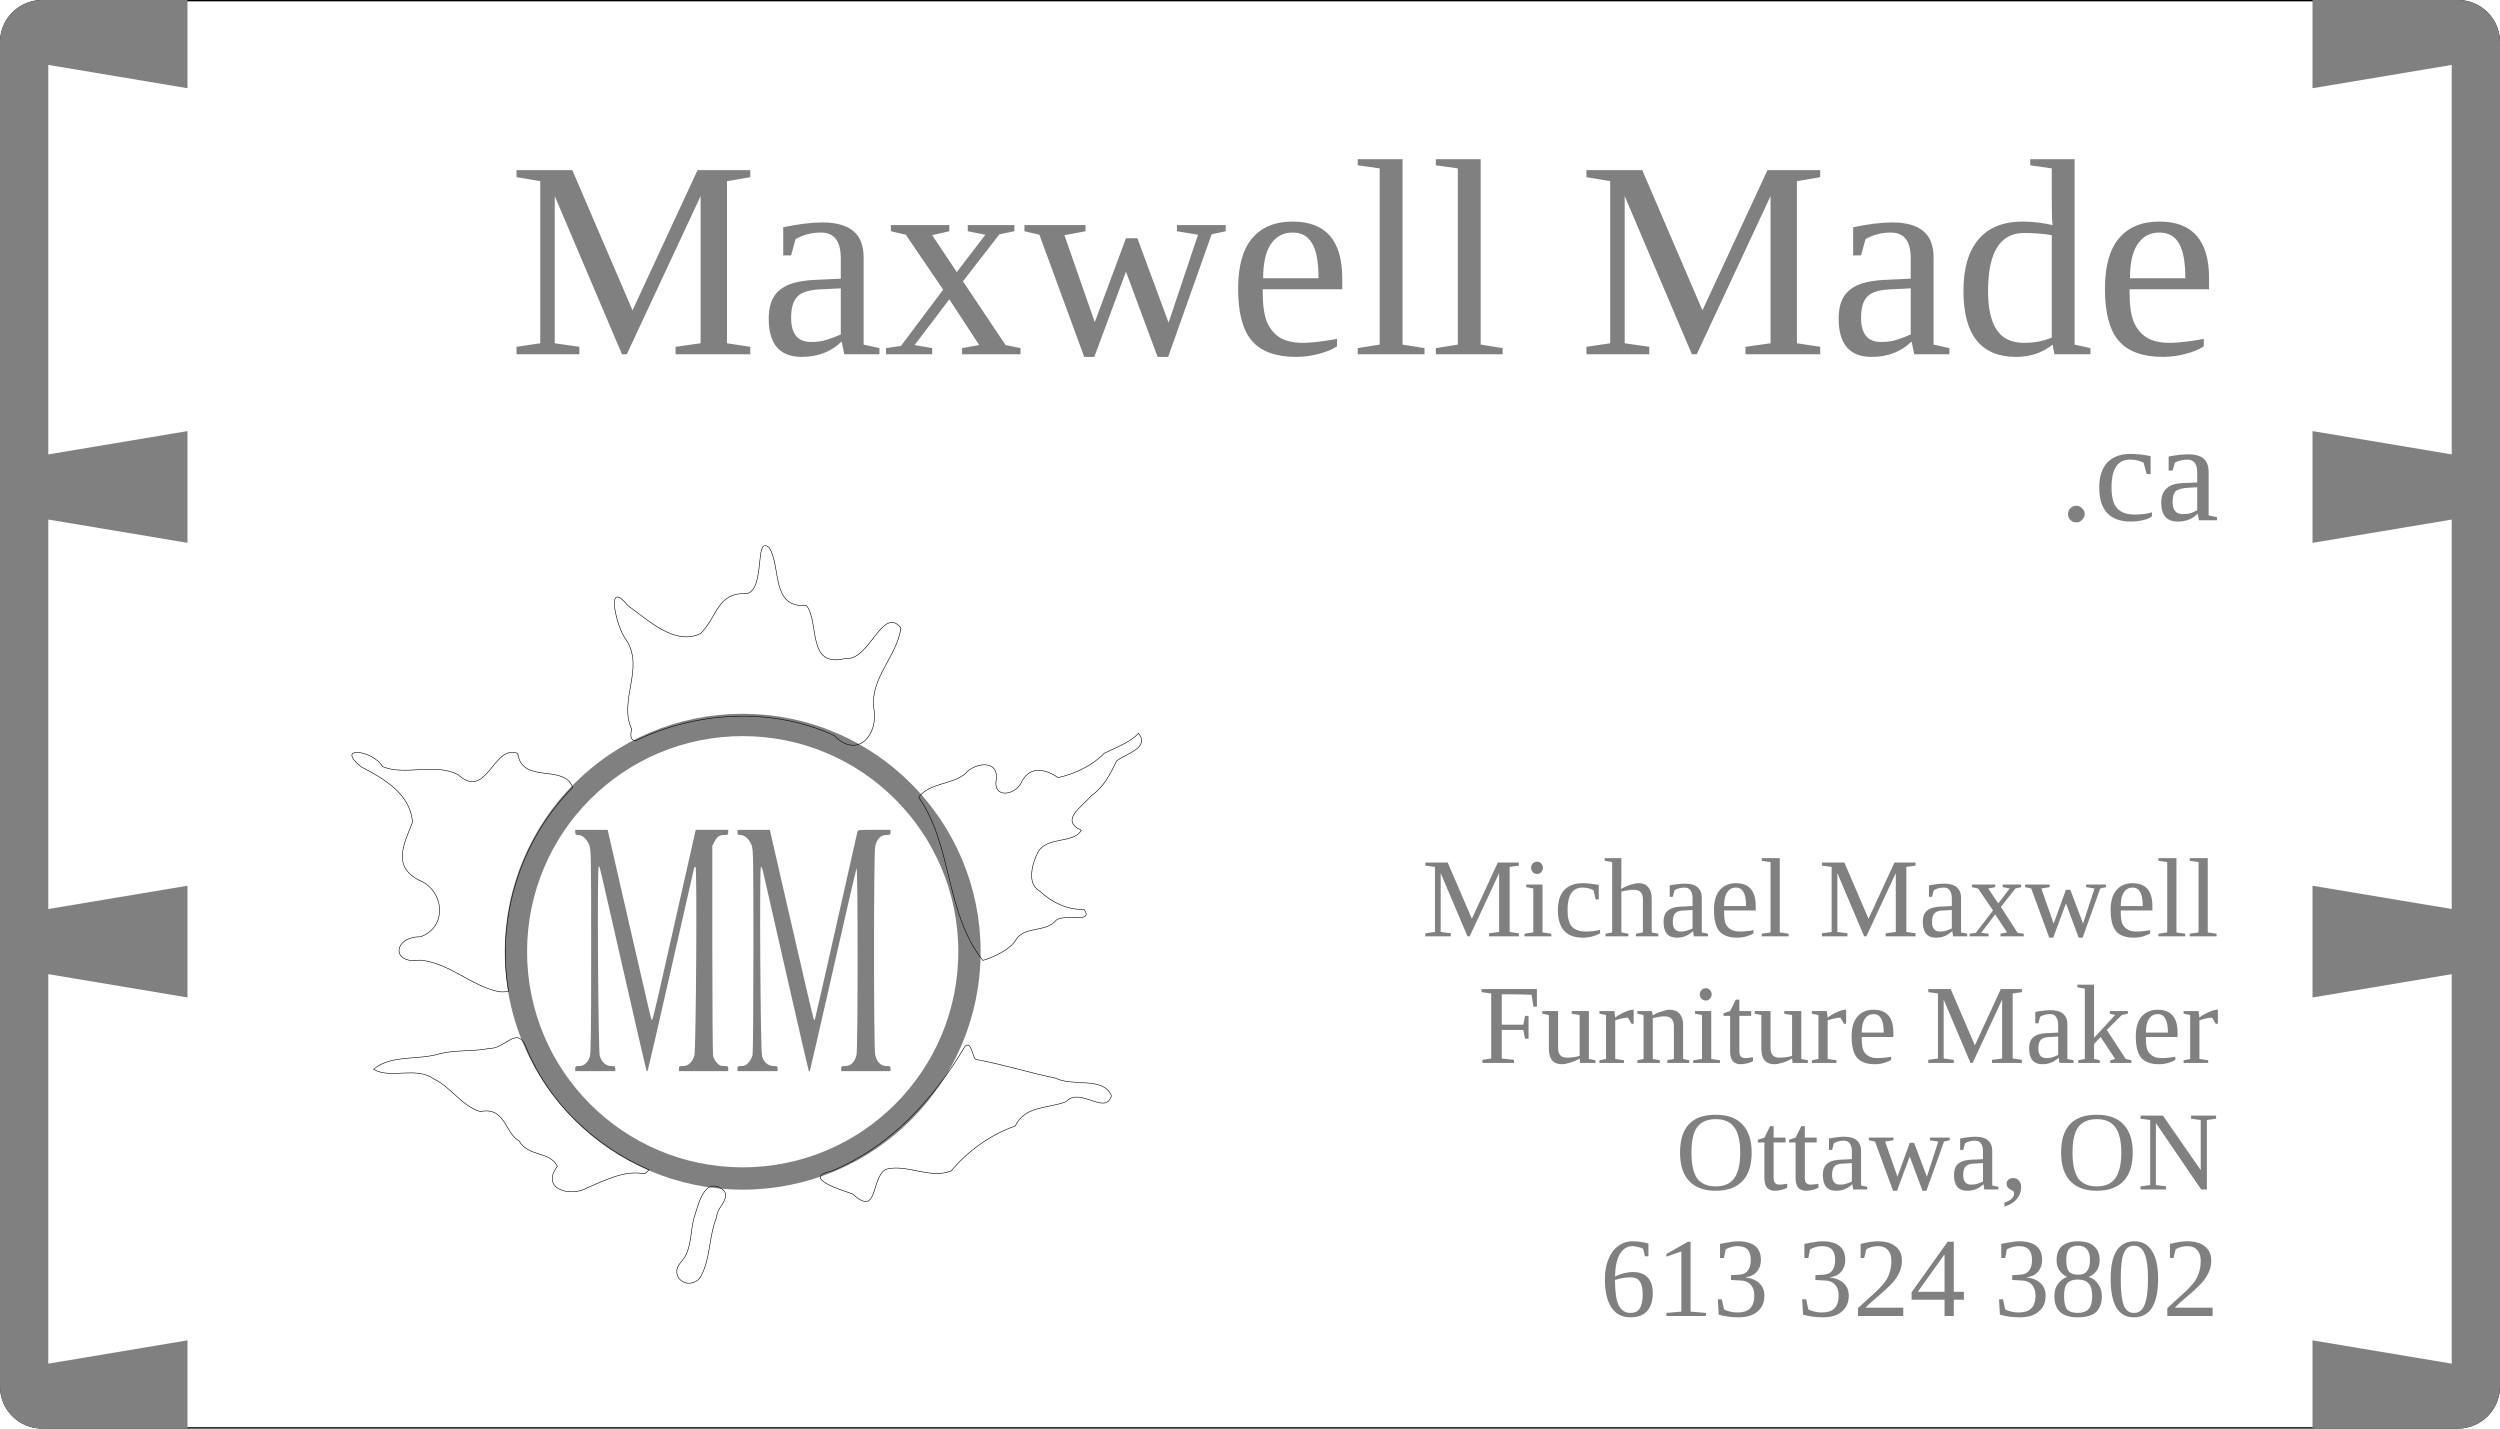
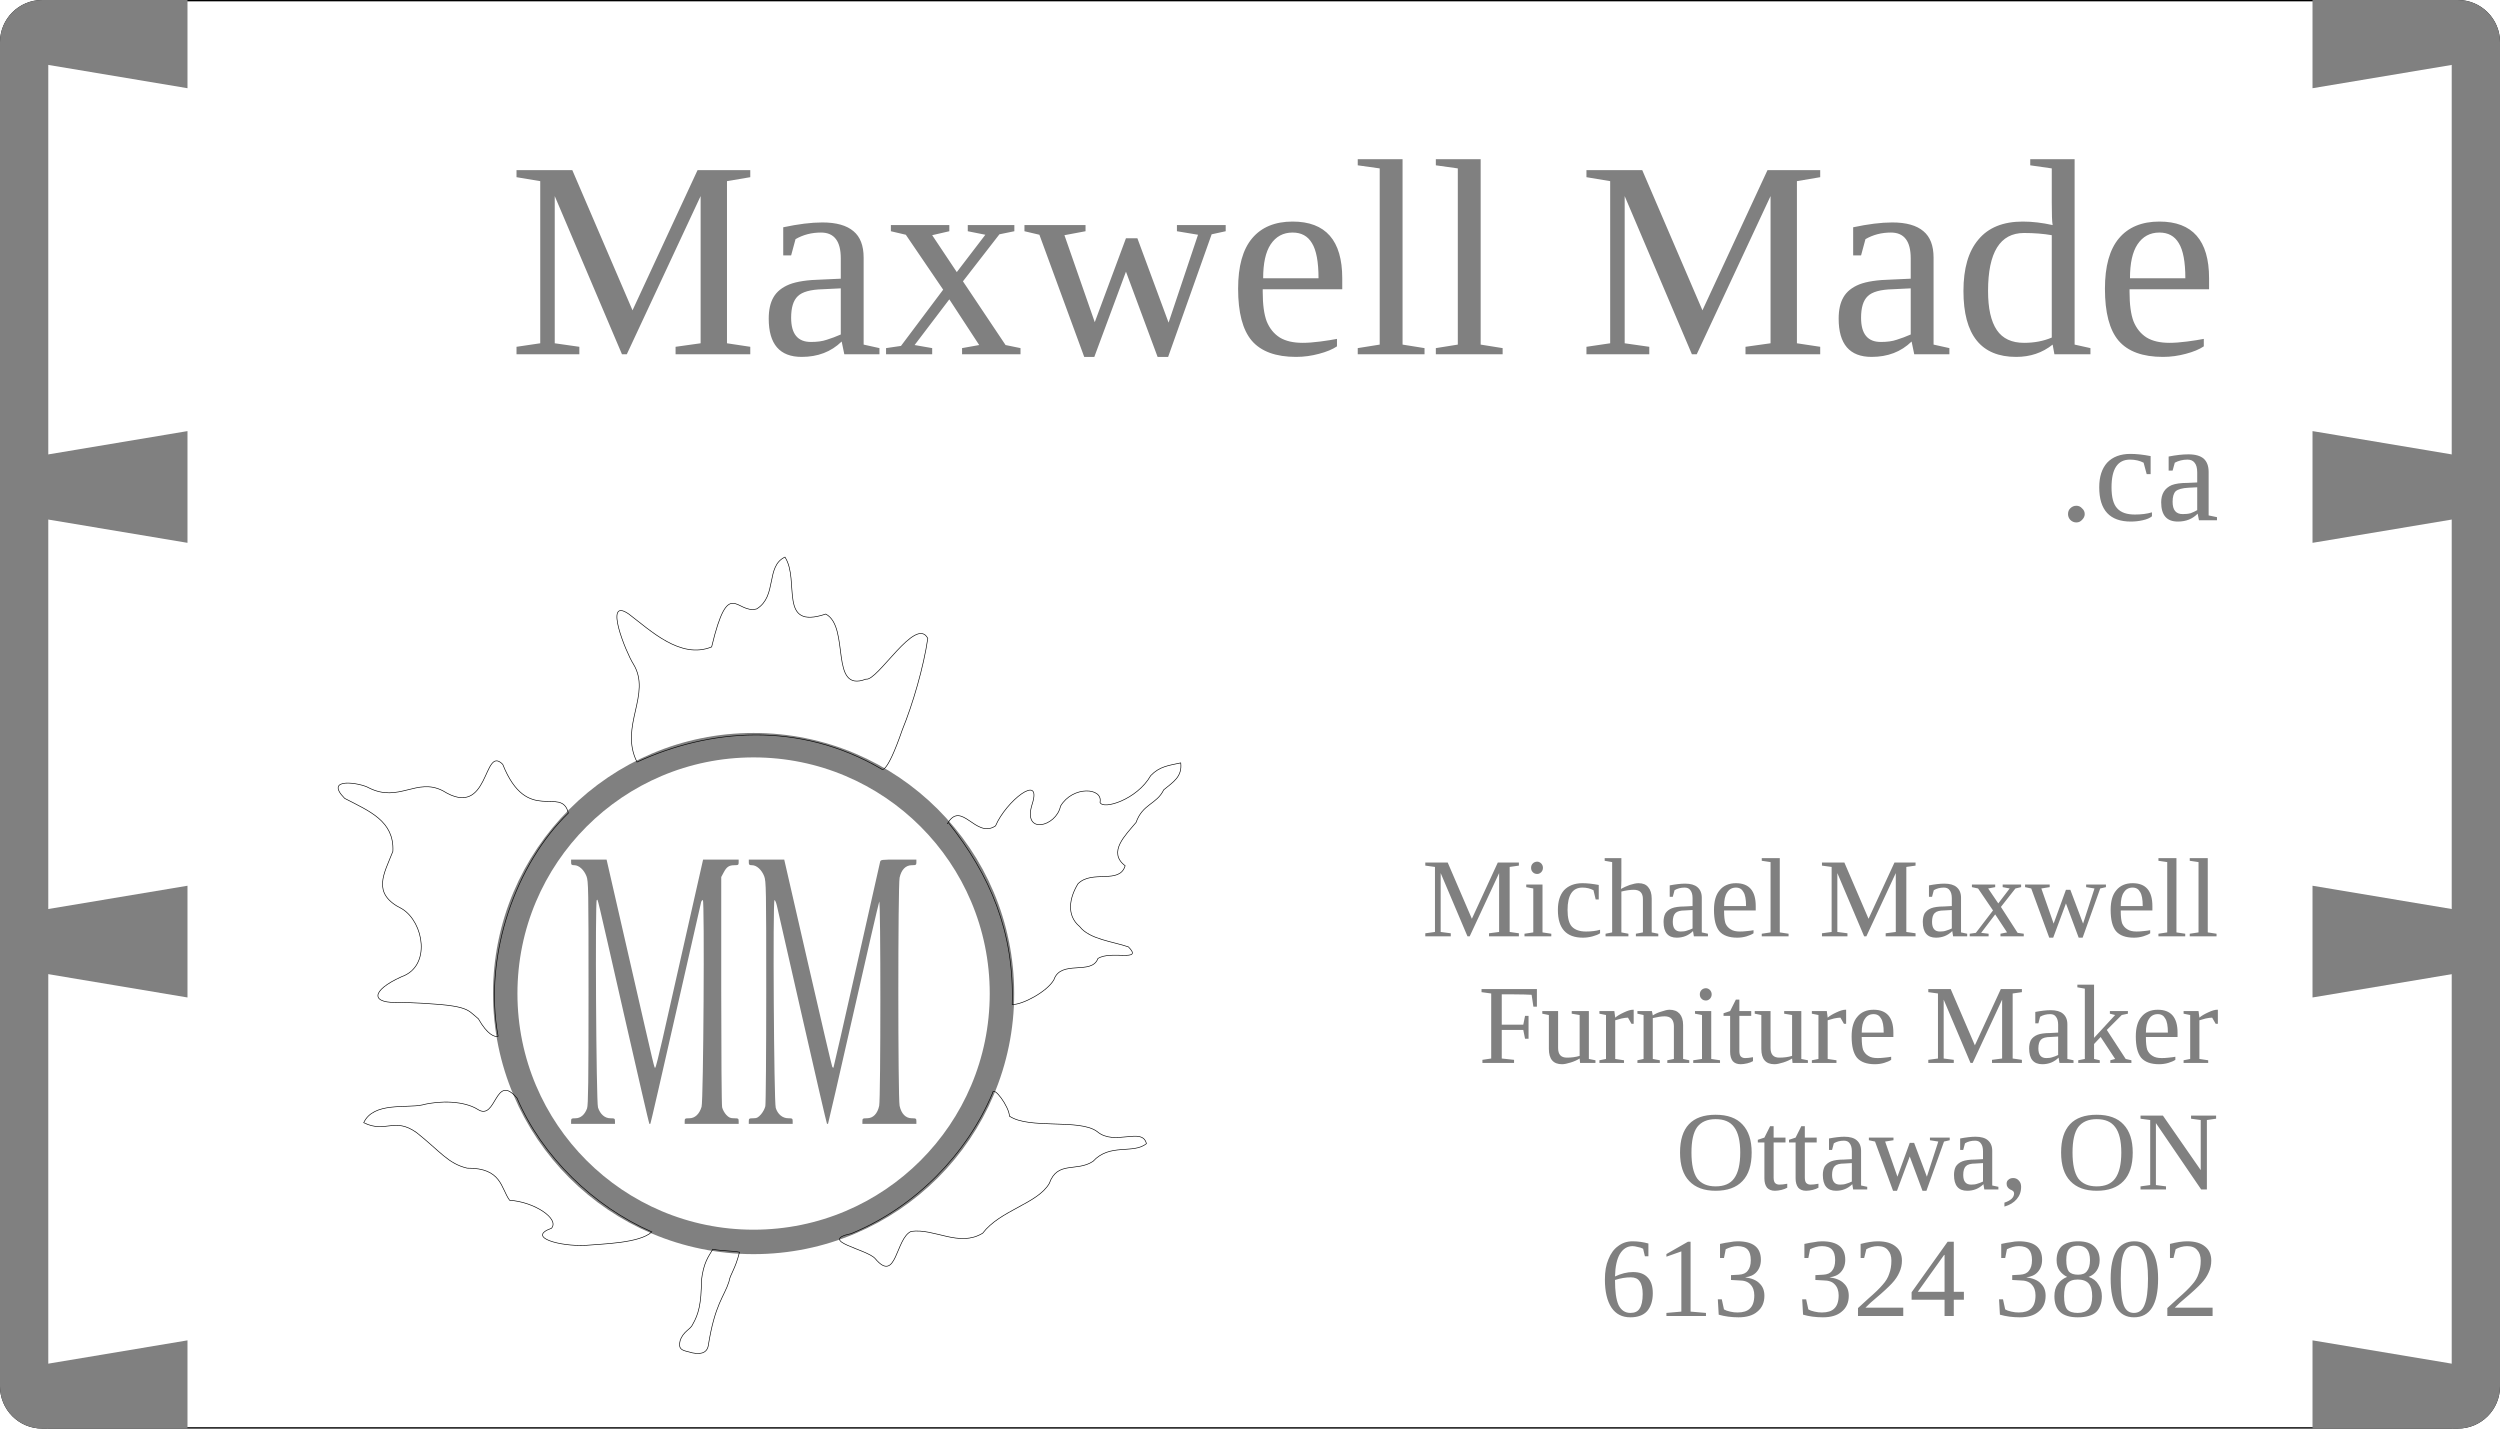
<svg xmlns="http://www.w3.org/2000/svg" width="88.9" height="50.8" viewBox="0 0 88.9 50.8">
  <defs>
    <clipPath id="d0">
      <rect x="0" y="0" width="88.9" height="50.8" rx="1.5" ry="1.5" />
    </clipPath>
  </defs>
  <text x="78.9" y="12.6" font-size="10" text-anchor="end" font-family="Times New Roman" fill="grey" stroke="none" style="font-feature-settings: 'smcp';">Maxwell Made</text>
  <text x="78.9" y="18.5" font-size="5" text-anchor="end" font-family="Times New Roman" fill="grey" stroke="none">.ca</text>
  <text x="78.9" y="46.8" font-size="4" text-anchor="end" font-family="Times New Roman" fill="grey" stroke="none" style="font-feature-settings: 'smcp';">613 324 3802</text>
  <text x="78.9" y="42.3" font-size="4" text-anchor="end" font-family="Times New Roman" fill="grey" stroke="none" style="font-feature-settings: 'smcp';">Ottawa, ON</text>
  <text x="78.9" y="37.8" font-size="4" text-anchor="end" font-family="Times New Roman" fill="grey" stroke="none" style="font-feature-settings: 'smcp';">Furniture Maker</text>
  <text x="78.9" y="33.3" font-size="4" text-anchor="end" font-family="Times New Roman" fill="grey" stroke="none" style="font-feature-settings: 'smcp';">Michael Maxwell</text>
-   <g transform="translate(11.5, 18.4) scale(0.21)">
-     <circle cx="71.0" cy="73.539" r="38.4" stroke-width="1mm" stroke="grey" fill="none" />
-     <path d="m 31.363,80.238 c -2.14,-12.353 1.987,-25.647 10.856,-34.53 -1.565,-4.086 -8.526,-0.433 -9.318,-5.752 -4.132,-1.622 -5.228,8.061 -10.084,3.608 -4.07,-2.084 -8.832,0.25 -12.802,-1.37 -1.559,-2.765 -8.153,-3.651 -3.637,0.028 3.82,1.982 8.372,4.58 8.713,9.4 -1.337,3.466 -3.609,7.482 1.201,9.85 4.219,1.742 4.741,7.938 0.134,9.54 -4.627,-0.029 -5.013,4.749 0.004,3.949 4.9,0.498 8.553,4.331 13.229,5.339 0.567,0.067 1.145,0.057 1.705,-0.062 z" fill="none" stroke="black" stroke-width="0.001in" />
-     <path d="m 52.208,35.86 c -2.294,-4.87 2.222,-10.342 -0.93,-15.119 -1.678,-2.074 -3.634,-10.673 0.293,-5.802 3.408,2.417 7.96,6.864 12.311,4.713 2.889,-2.871 2.791,-7.006 7.773,-6.74 3.323,-0.75 1.229,-10.102 3.872,-7.763 2.063,3.6 0.209,10.15 6.308,9.791 2.211,3.058 0.01,10.543 6.517,8.955 4.12,0.511 6.291,-9.07 9.442,-5.196 -0.643,4.79 -5.152,8.405 -4.612,13.51 0.927,4.566 -2.728,8.816 -6.694,4.714 -10.577,-4.848 -23.265,-4.101 -33.652,0.898 -1.009,-0.052 -0.797,-1.328 -0.627,-1.96 z" fill="none" stroke="black" stroke-width="0.001in" />
-     <path d="m 100.802,47.384 c 1.899,-2.521 5.56,-2.055 7.899,-3.999 1.497,-1.83 5.61,-2.47 5.242,0.909 -0.669,3.516 3.455,2.733 4.369,0.347 1.442,-2.67 4.05,-1.978 6.108,-0.584 2.849,-0.641 5.756,-2.01 7.84,-4.142 2.044,-0.987 4.399,-1.872 5.772,-3.356 1.974,2.501 -2.228,3.45 -3.718,4.684 -1.083,2.246 -2.134,4.381 -4.317,5.909 -1.53,1.868 -5.368,4.121 -1.648,5.831 -1.391,2.317 -5.742,0.973 -7.331,3.65 -0.965,1.876 -1.987,5.391 0.263,6.628 2.11,1.955 4.611,3.166 7.531,3.135 1.727,2.4 -3.374,0.669 -4.719,1.802 -1.778,2.154 -5.29,0.943 -6.801,3.275 -1.035,1.847 -4.328,3.185 -5.621,3.534 -6.412,-8.024 -5.065,-19.299 -10.869,-27.622" fill="none" stroke="black" stroke-width="0.001in" />
-     <path d="m 110.417,91.765 c 4.575,0.822 9.039,2.266 13.552,3.179 2.993,1.511 8.124,-0.317 9.475,2.985 -1.037,3.448 -5.293,-1.623 -7.723,1.023 -3.123,1.188 -6.842,0.603 -8.576,4.1 -4.35,1.543 -7.964,4.223 -10.866,7.613 -3.659,1.418 -7.433,-1.244 -11.052,-0.282 -2.581,1.498 -1.234,8.211 -5.581,4.195 -2.185,-0.782 -8.776,-2.801 -3.524,-3.921 9.749,-4.029 17.245,-12.127 22.51,-21.08 1.071,-1.053 1.296,1.787 1.784,2.189 z" fill="none" stroke="black" stroke-width="0.001in" />
-     <path d="m 66.597,118.457 c -1.331,3.206 -0.999,6.886 -2.642,9.986 -0.554,1.13 -2.114,1.614 -3.179,0.907 -0.873,-0.491 -1.201,-1.683 -0.707,-2.554 0.392,-0.726 1.071,-1.26 1.376,-2.044 0.999,-2.148 0.708,-4.617 1.527,-6.82 0.474,-1.449 0.836,-3.034 1.904,-4.181 0.577,-0.648 1.584,-0.694 2.287,-0.229 0.533,0.26 1.029,0.745 0.951,1.392 -0.164,1.31 -1.485,2.193 -1.518,3.544 z" fill="none" stroke="black" stroke-width="0.001in" />
-     <path d="m 54.381,111.153 c -3.429,-0.673 -6.541,1.073 -9.584,2.304 -2.885,1.757 -8.104,0.282 -5.186,-3.557 -1.238,-2.638 -4.89,-1.571 -6.472,-4.327 -2.402,-1.24 -2.288,-5.848 -6.559,-4.965 -3.075,-0.868 -4.942,-4.104 -7.824,-5.499 -3.062,-2.239 -7.312,0.066 -10.262,-1.658 2.894,-2.505 7.546,-1.514 11.152,-2.62 2.799,-0.732 5.657,-0.336 8.507,-0.924 2.592,0.132 4.769,-4.106 6.232,-0.019 3.787,9.245 11.623,16.631 20.741,20.579 l -0.337,0.377 z" fill="none" stroke="black" stroke-width="0.001in" />
+   <g transform="translate(10.5, 18.4) scale(0.23)">
+     <circle cx="70.859" cy="73.611" r="38.4" stroke-width="1mm" stroke="grey" fill="none" />
+     <path d="m 67.053,118.153 c -0.744,2.358 -2.172,3.408 -3.207,9.943 -0.228,1.13 -1.288,1.462 -3.049,0.907 -1.091,-0.252 -1.614,-0.466 -1.293,-1.728 0.479,-1.465 1.637,-1.739 1.941,-2.522 0.89,-1.54 1.338,-3.161 1.353,-6.799 0.322,-2.732 1.067,-3.641 1.751,-4.803 1.356,0.265 3.354,0.252 4.131,0.448 -0.686,2.744 -1.42,3.334 -1.627,4.555 z" fill="none" stroke="black" stroke-width="0.001in" />
+     <path d="m 110.417,92.564 c 3.07,2.083 10.843,0.358 13.552,2.38 2.711,2.315 6.993,-0.774 7.628,1.876 -2.058,1.666 -5.641,-0.123 -8.267,2.74 -2.514,1.666 -5.495,-0.136 -6.75,3.405 -1.821,3.149 -7.584,4.125 -10.301,7.7 -3.659,2.218 -7.402,-0.782 -11.052,-0.282 -2.427,1.037 -2.249,8.18 -5.581,4.195 -1.294,-1.458 -8.928,-2.736 -3.676,-3.856 10.01,-4.137 17.916,-12.389 21.828,-21.712 0.126,-1.287 2.589,2.127 2.618,3.554 z" fill="none" stroke="black" stroke-width="0.001in" />
+     <path d="m 100.802,47.384 c 2.204,-3.825 4.387,2.379 7.464,0.305 1.628,-3.83 7.219,-8.252 5.677,-3.395 -1.582,4.864 3.716,3.559 4.369,0.347 1.877,-3.191 6.615,-2.891 6.108,-0.584 0.458,1.185 5.712,-0.402 7.84,-4.142 1.349,-1.422 2.79,-1.568 4.642,-1.965 0.235,2.153 -1.141,2.928 -2.631,4.162 -1.083,2.246 -3.264,2.164 -4.273,5.04 -1.617,1.955 -4.455,4.599 -1.692,6.701 -0.869,2.925 -5.09,0.582 -7.288,2.781 -1.313,2.137 -1.856,4.869 0.263,6.628 1.501,1.955 5.089,2.297 7.531,3.135 2.379,2.4 -2.765,0.495 -4.719,1.802 -0.953,2.632 -5.725,0.117 -6.801,3.275 -1.035,1.847 -4.872,3.881 -6.447,3.838 0.348,-11.241 -3.434,-20.016 -9.848,-28.1" fill="none" stroke="black" stroke-width="0.001in" />
+     <path d="m 52.261,22.647 c -1.124,-1.766 -4.68,-10.488 -0.691,-7.708 3.285,2.479 7.96,7.048 12.803,5.081 2.643,-11.048 3.836,-4.977 6.974,-5.879 3.2,-1.98 1.352,-6.598 4.363,-8.009 2.37,3.661 -1.144,11.318 6.308,8.807 3.809,2.013 0.502,12.264 6.21,10.062 1.784,0.388 7.705,-9.87 9.565,-6.303 -0.643,4.422 -2.324,10.188 -3.936,14.125 -2.516,7.271 -3.22,6.074 -3.22,6.074 C 77.842,31.407 63.96,32.698 52.835,37.82 50.043,32.252 55.156,27.358 52.261,22.647 Z" fill="none" stroke="black" stroke-width="0.001in" />
+     <path d="M 31.363,80.238 C 29.006,67.537 34.263,53.373 42.219,45.708 c -1.044,-4.347 -6.353,1.958 -10.144,-7.535 -3.088,-3.144 -1.967,8.67 -9.258,4.086 -4.07,-2.084 -6.789,1.902 -11.454,-0.458 -1.298,-0.766 -7.023,-1.695 -3.724,1.637 3.82,1.982 7.676,3.493 7.452,8.183 -1.337,3.466 -3.392,6.526 1.418,8.894 3.393,2.089 4.524,8.894 -0.084,10.497 -4.757,2.145 -4.969,4.271 0.004,3.949 10.595,0.411 9.944,0.983 11.882,2.557 1.393,2.458 2.493,2.839 3.053,2.72 z" fill="none" stroke="black" stroke-width="0.001in" />
+     <path d="m 44.884,112.545 c -3.928,0.192 -9.191,-1.239 -5.273,-2.644 1.283,-1.464 -2.673,-4.092 -6.472,-4.327 -1.358,-1.848 -1.201,-5.022 -6.559,-4.965 -2.945,-0.694 -4.159,-2.582 -7.824,-5.499 -3.453,-2.456 -4.748,0.153 -8.175,-1.528 1.502,-3.244 6.59,-2.21 9.066,-2.751 2.799,-0.732 6.527,-0.597 8.55,0.684 2.939,1.914 2.639,-5.844 6.102,-1.715 3.874,9.071 11.884,16.761 20.828,20.666 -1.869,1.757 -7.672,1.846 -10.242,2.078 z" fill="none" stroke="black" stroke-width="0.001in" />
    <path d="m 42.644,93.33 c 0,-0.389 0.071,-0.435 0.672,-0.435 0.798,0 1.451,-0.558 1.798,-1.537 0.179,-0.506 0.226,-4.179 0.226,-17.852 0,-16.237 -0.018,-17.261 -0.317,-18.036 -0.38,-0.984 -1.167,-1.7 -1.87,-1.7 -0.426,0 -0.508,-0.07 -0.508,-0.435 v -0.435 h 2.743 2.743 l 3.616,15.78 c 4.043,17.64 3.744,16.389 3.913,16.389 0.069,0 0.571,-1.976 1.116,-4.391 0.545,-2.415 2.179,-9.653 3.633,-16.085 l 2.643,-11.694 h 2.75 2.75 v 0.435 c 0,0.382 -0.075,0.435 -0.62,0.435 -0.858,0 -1.228,0.24 -1.683,1.093 l -0.392,0.733 v 17.476 c 0,9.612 0.061,17.764 0.136,18.115 0.075,0.352 0.36,0.88 0.635,1.174 0.4,0.428 0.64,0.534 1.212,0.534 0.644,0 0.713,0.042 0.713,0.435 v 0.435 h -4.173 -4.173 v -0.435 c 0,-0.393 0.068,-0.435 0.713,-0.435 0.872,0 1.561,-0.645 1.898,-1.776 0.286,-0.962 0.478,-31.958 0.198,-31.958 -0.097,0 -0.216,0.137 -0.265,0.304 -0.049,0.167 -1.816,7.928 -3.926,17.246 -2.111,9.318 -3.876,16.98 -3.922,17.026 -0.047,0.047 -0.123,0.047 -0.169,5.3e-4 -0.046,-0.046 -1.808,-7.66 -3.915,-16.918 -4.477,-19.677 -3.997,-17.659 -4.203,-17.659 -0.272,0 -0.089,31.22 0.188,32.069 0.34,1.042 1.057,1.666 1.915,1.666 0.64,0 0.709,0.042 0.709,0.435 v 0.435 h -3.391 -3.391 z" fill="grey" stroke="none" />
    <path d="m 70.118,93.33 c 0,-0.389 0.071,-0.435 0.678,-0.435 0.556,0 0.773,-0.109 1.209,-0.605 0.292,-0.333 0.594,-0.9 0.67,-1.261 0.076,-0.361 0.139,-8.324 0.139,-17.697 0,-16.069 -0.018,-17.088 -0.317,-17.862 -0.38,-0.984 -1.167,-1.7 -1.87,-1.7 -0.426,0 -0.508,-0.07 -0.508,-0.435 v -0.435 l 2.739,5.29e-4 2.739,5.29e-4 3.652,15.924 c 2.008,8.758 3.706,16.013 3.773,16.122 0.067,0.109 0.151,0.161 0.188,0.116 0.037,-0.045 1.652,-7.124 3.589,-15.732 1.937,-8.607 3.563,-15.826 3.613,-16.041 0.089,-0.386 0.131,-0.391 2.854,-0.391 h 2.763 v 0.435 c 0,0.393 -0.068,0.435 -0.713,0.435 -0.937,0 -1.619,0.698 -1.882,1.925 -0.261,1.216 -0.261,34.058 0,35.274 0.263,1.227 0.945,1.925 1.882,1.925 0.644,0 0.713,0.042 0.713,0.435 v 0.435 h -4.173 -4.173 v -0.435 c 0,-0.393 0.068,-0.435 0.713,-0.435 0.937,0 1.619,-0.698 1.882,-1.925 0.239,-1.116 0.243,-32.067 0.004,-31.548 -0.088,0.191 -1.888,7.976 -4,17.299 -2.112,9.323 -3.873,16.985 -3.914,17.026 -0.041,0.041 -0.117,0.033 -0.168,-0.018 -0.051,-0.051 -1.772,-7.478 -3.824,-16.505 -2.052,-9.027 -3.818,-16.784 -3.924,-17.238 -0.106,-0.454 -0.267,-0.826 -0.358,-0.826 -0.276,0 -0.09,31.21 0.191,32.129 0.302,0.986 1.048,1.605 1.935,1.605 0.612,0 0.682,0.045 0.682,0.435 v 0.435 H 73.509 70.118 Z" fill="grey" stroke="none" />
  </g>
  <g clip-path="url(#d0)">
    <rect x="0" y="0" width="88.9" height="50.8" rx="1.5" ry="1.5" fill="none" stroke="black" stroke-width="0.001in" />
    <rect x="0" y="0" width="1.717" height="50.8" fill="grey" stroke="none" />
    <rect x="87.183" y="0" width="1.717" height="50.8" fill="grey" stroke="none" />
    <path d="M87.233,0.0 L82.233,-0.837 L82.233,3.137 L87.233,2.3 Z" fill="grey" stroke="none" />
    <path d="M1.667,0.0 L6.667,-0.837 L6.667,3.137 L1.667,2.3 Z" fill="grey" stroke="none" />
    <path d="M87.233,16.167 L82.233,15.33 L82.233,19.303 L87.233,18.467 Z" fill="grey" stroke="none" />
    <path d="M1.667,16.167 L6.667,15.33 L6.667,19.303 L1.667,18.467 Z" fill="grey" stroke="none" />
    <path d="M87.233,32.333 L82.233,31.497 L82.233,35.47 L87.233,34.633 Z" fill="grey" stroke="none" />
    <path d="M1.667,32.333 L6.667,31.497 L6.667,35.47 L1.667,34.633 Z" fill="grey" stroke="none" />
    <path d="M87.233,48.5 L82.233,47.663 L82.233,51.637 L87.233,50.8 Z" fill="grey" stroke="none" />
    <path d="M1.667,48.5 L6.667,47.663 L6.667,51.637 L1.667,50.8 Z" fill="grey" stroke="none" />
  </g>
</svg>
